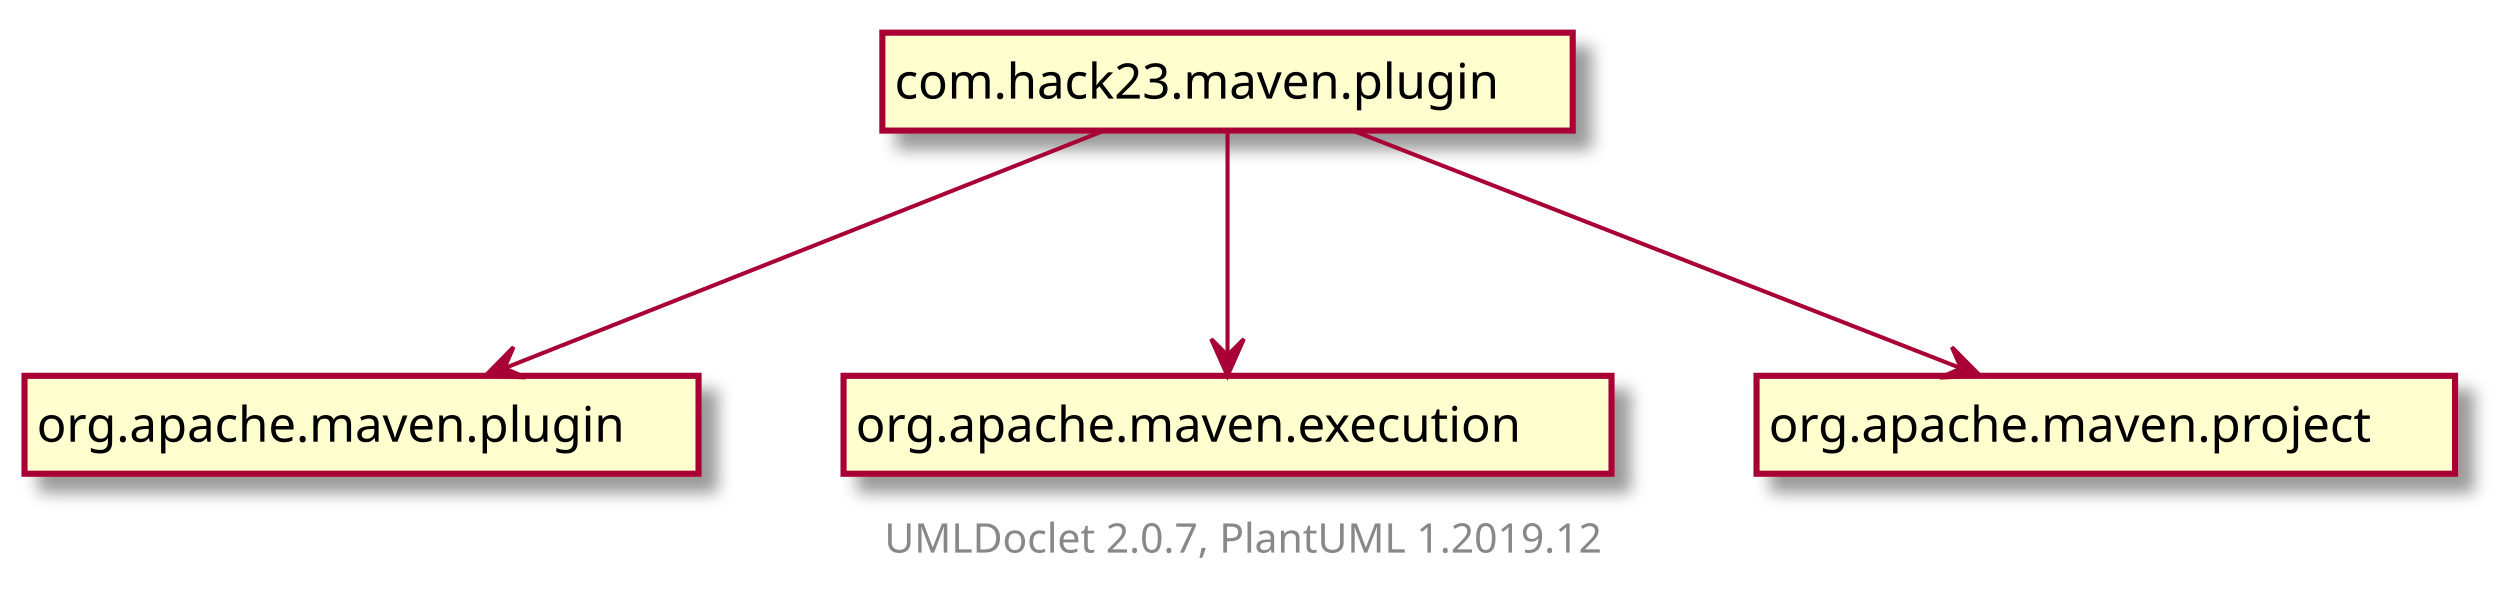
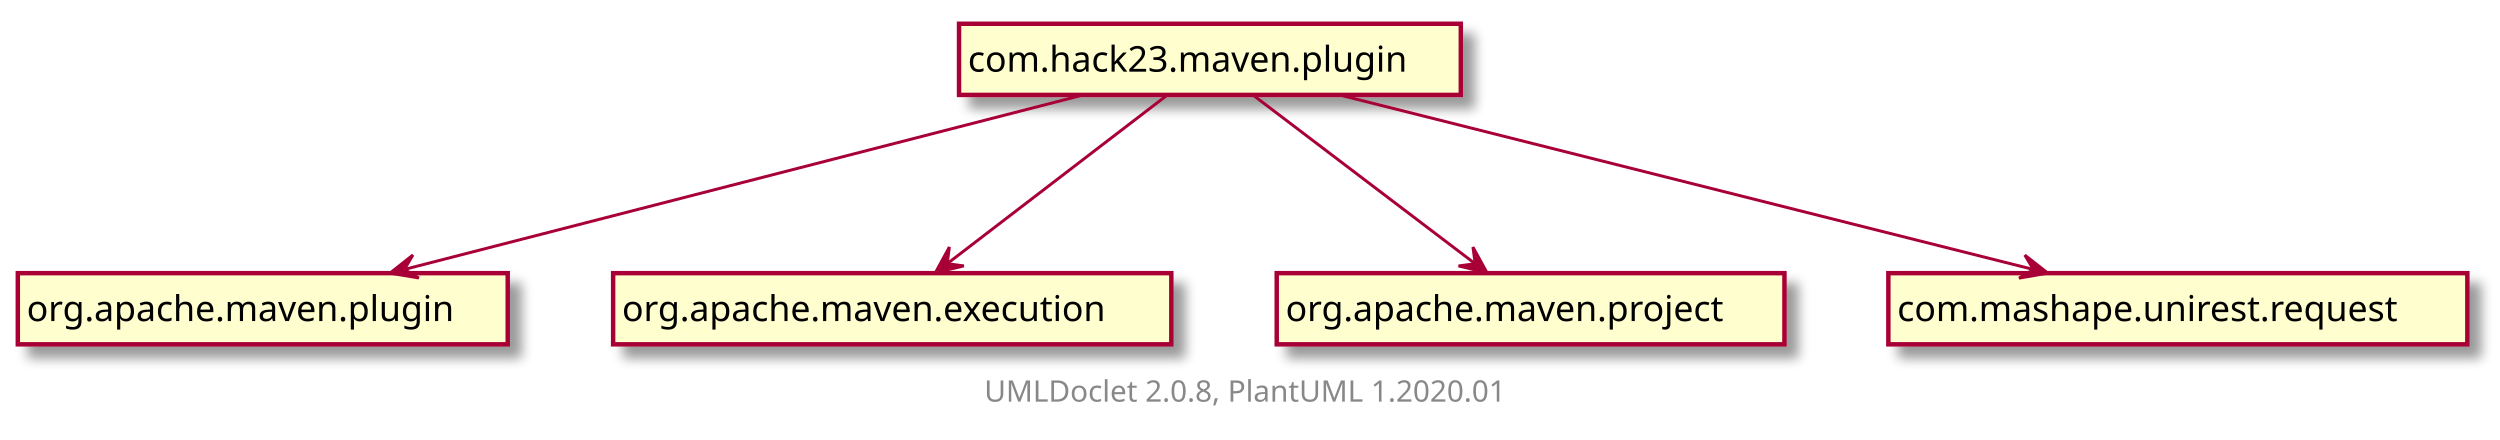
- <svg xmlns="http://www.w3.org/2000/svg" xmlns:xlink="http://www.w3.org/1999/xlink" contentScriptType="application/ecmascript" contentStyleType="text/css" height="148px" preserveAspectRatio="none" style="width:612px;height:148px;" version="1.1" viewBox="0 0 612 148" width="612px" zoomAndPan="magnify">
+ <svg xmlns="http://www.w3.org/2000/svg" xmlns:xlink="http://www.w3.org/1999/xlink" contentScriptType="application/ecmascript" contentStyleType="text/css" height="148px" preserveAspectRatio="none" style="width:842px;height:148px;" version="1.1" viewBox="0 0 842 148" width="842px" zoomAndPan="magnify">
  <defs>
-     <filter height="300%" id="f1fygr7q3a21o7" width="300%" x="-1" y="-1">
+     <filter height="300%" id="f15sjp398uk6mn" width="300%" x="-1" y="-1">
      <feGaussianBlur result="blurOut" stdDeviation="2.0" />
      <feColorMatrix in="blurOut" result="blurOut2" type="matrix" values="0 0 0 0 0 0 0 0 0 0 0 0 0 0 0 0 0 0 .4 0" />
      <feOffset dx="4.0" dy="4.0" in="blurOut2" result="blurOut3" />
      <feBlend in="SourceGraphic" in2="blurOut3" mode="normal" />
    </filter>
  </defs>
  <g>
    <a href="com/hack23/maven/plugin/package-summary.html" target="_top" title="com/hack23/maven/plugin/package-summary.html" xlink:actuate="onRequest" xlink:href="com/hack23/maven/plugin/package-summary.html" xlink:show="new" xlink:title="com/hack23/maven/plugin/package-summary.html" xlink:type="simple">
-       <rect fill="#FEFECE" filter="url(#f1fygr7q3a21o7)" height="23.969" id="com.hack23.maven.plugin" style="stroke: #A80036; stroke-width: 1.5;" width="169" x="216" y="8" />
-       <text fill="#000000" font-family="sans-serif" font-size="12" lengthAdjust="spacingAndGlyphs" textLength="163" x="219" y="24.139">com.hack23.maven.plugin</text>
+       <rect fill="#FEFECE" filter="url(#f15sjp398uk6mn)" height="23.969" id="com.hack23.maven.plugin" style="stroke: #A80036; stroke-width: 1.5;" width="169" x="323" y="8" />
+       <text fill="#000000" font-family="sans-serif" font-size="12" lengthAdjust="spacingAndGlyphs" textLength="163" x="326" y="24.139">com.hack23.maven.plugin</text>
    </a>
-     <rect fill="#FEFECE" filter="url(#f1fygr7q3a21o7)" height="23.969" id="org.apache.maven.plugin" style="stroke: #A80036; stroke-width: 1.5;" width="165" x="6" y="92" />
+     <rect fill="#FEFECE" filter="url(#f15sjp398uk6mn)" height="23.969" id="org.apache.maven.plugin" style="stroke: #A80036; stroke-width: 1.5;" width="165" x="6" y="92" />
    <text fill="#000000" font-family="sans-serif" font-size="12" lengthAdjust="spacingAndGlyphs" textLength="159" x="9" y="108.139">org.apache.maven.plugin</text>
-     <rect fill="#FEFECE" filter="url(#f1fygr7q3a21o7)" height="23.969" id="org.apache.maven.execution" style="stroke: #A80036; stroke-width: 1.5;" width="188" x="206.5" y="92" />
+     <rect fill="#FEFECE" filter="url(#f15sjp398uk6mn)" height="23.969" id="org.apache.maven.execution" style="stroke: #A80036; stroke-width: 1.5;" width="188" x="206.5" y="92" />
    <text fill="#000000" font-family="sans-serif" font-size="12" lengthAdjust="spacingAndGlyphs" textLength="182" x="209.5" y="108.139">org.apache.maven.execution</text>
-     <rect fill="#FEFECE" filter="url(#f1fygr7q3a21o7)" height="23.969" id="org.apache.maven.project" style="stroke: #A80036; stroke-width: 1.5;" width="171" x="430" y="92" />
+     <rect fill="#FEFECE" filter="url(#f15sjp398uk6mn)" height="23.969" id="org.apache.maven.project" style="stroke: #A80036; stroke-width: 1.5;" width="171" x="430" y="92" />
    <text fill="#000000" font-family="sans-serif" font-size="12" lengthAdjust="spacingAndGlyphs" textLength="165" x="433" y="108.139">org.apache.maven.project</text>
-     <path d="M270.126,32.035 C231.399,47.38 164.571,73.859 123.673,90.063 " fill="none" id="com.hack23.maven.plugin-&gt;org.apache.maven.plugin" style="stroke: #A80036; stroke-width: 1.0;" />
-     <polygon fill="#A80036" points="118.818,91.987,128.659,92.39,123.466,90.145,125.712,84.953,118.818,91.987" style="stroke: #A80036; stroke-width: 1.0;" />
-     <path d="M300.5,32.035 C300.5,46.382 300.5,70.462 300.5,86.777 " fill="none" id="com.hack23.maven.plugin-&gt;org.apache.maven.execution" style="stroke: #A80036; stroke-width: 1.0;" />
-     <polygon fill="#A80036" points="300.5,91.987,304.5,82.987,300.5,86.987,296.5,82.987,300.5,91.987" style="stroke: #A80036; stroke-width: 1.0;" />
-     <path d="M331.304,32.035 C370.659,47.411 438.629,73.966 480.082,90.162 " fill="none" id="com.hack23.maven.plugin-&gt;org.apache.maven.project" style="stroke: #A80036; stroke-width: 1.0;" />
-     <polygon fill="#A80036" points="484.753,91.987,477.826,84.986,480.096,90.168,474.914,92.437,484.753,91.987" style="stroke: #A80036; stroke-width: 1.0;" />
-     <text fill="#888888" font-family="sans-serif" font-size="10" lengthAdjust="spacingAndGlyphs" textLength="186" x="216.5" y="135.282">UMLDoclet 2.0.7, PlantUML 1.2019.12</text>
+     <rect fill="#FEFECE" filter="url(#f15sjp398uk6mn)" height="23.969" id="com.mashape.unirest.request" style="stroke: #A80036; stroke-width: 1.5;" width="195" x="636" y="92" />
+     <text fill="#000000" font-family="sans-serif" font-size="12" lengthAdjust="spacingAndGlyphs" textLength="189" x="639" y="108.139">com.mashape.unirest.request</text>
+     <path d="M364.48,32.06 C305.09,47.32 198.35,74.76 136.46,90.67 " fill="none" id="com.hack23.maven.plugin-&gt;org.apache.maven.plugin" style="stroke: #A80036; stroke-width: 1.0;" />
+     <polygon fill="#A80036" points="131.35,91.99,141.062,93.627,136.193,90.747,139.073,85.878,131.35,91.99" style="stroke: #A80036; stroke-width: 1.0;" />
+     <path d="M393.07,32.06 C373.92,46.73 340.1,72.65 319.07,88.77 " fill="none" id="com.hack23.maven.plugin-&gt;org.apache.maven.execution" style="stroke: #A80036; stroke-width: 1.0;" />
+     <polygon fill="#A80036" points="315.04,91.85,324.617,89.551,319.009,88.809,319.751,83.201,315.04,91.85" style="stroke: #A80036; stroke-width: 1.0;" />
+     <path d="M422.07,32.06 C441.39,46.73 475.53,72.65 496.76,88.77 " fill="none" id="com.hack23.maven.plugin-&gt;org.apache.maven.project" style="stroke: #A80036; stroke-width: 1.0;" />
+     <polygon fill="#A80036" points="500.82,91.85,496.089,83.212,496.844,88.818,491.238,89.573,500.82,91.85" style="stroke: #A80036; stroke-width: 1.0;" />
+     <path d="M451.47,32.06 C512.15,47.32 621.24,74.76 684.49,90.67 " fill="none" id="com.hack23.maven.plugin-&gt;com.mashape.unirest.request" style="stroke: #A80036; stroke-width: 1.0;" />
+     <polygon fill="#A80036" points="689.71,91.99,681.953,85.921,684.86,90.774,680.007,93.681,689.71,91.99" style="stroke: #A80036; stroke-width: 1.0;" />
+     <text fill="#888888" font-family="sans-serif" font-size="10" lengthAdjust="spacingAndGlyphs" textLength="186" x="331.5" y="135.282">UMLDoclet 2.0.8, PlantUML 1.2020.01</text>
  </g>
</svg>
